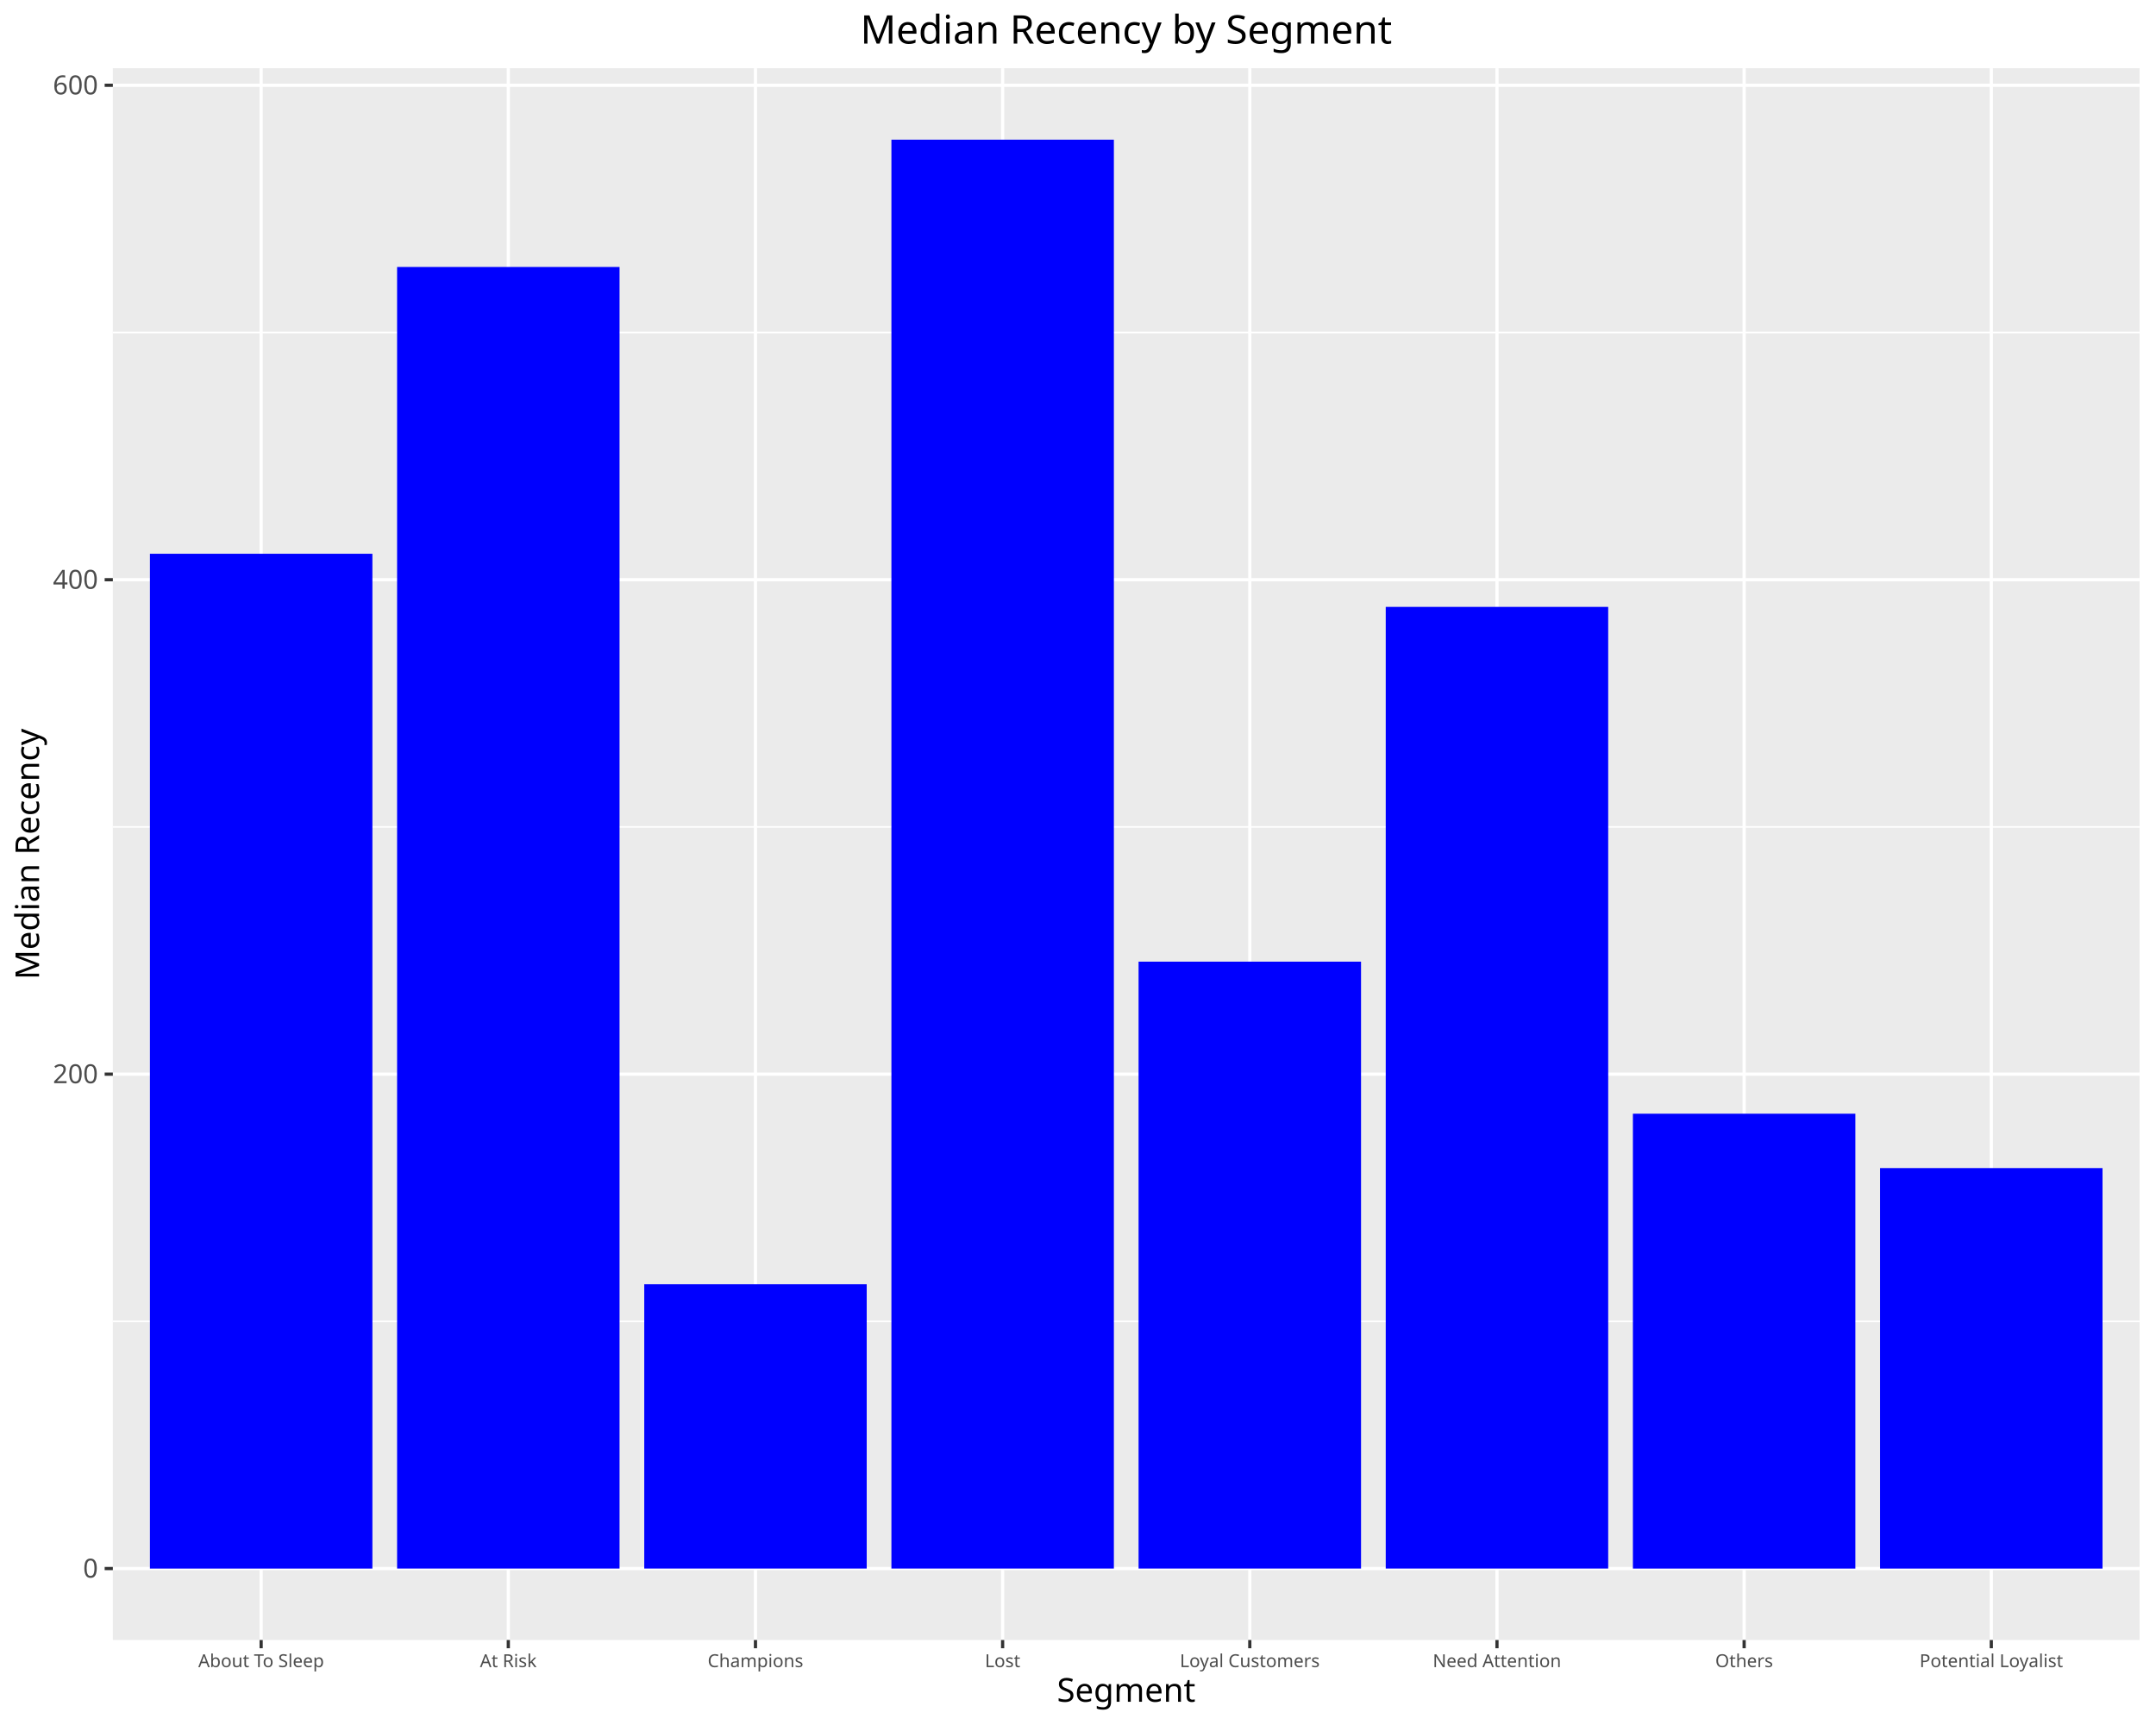
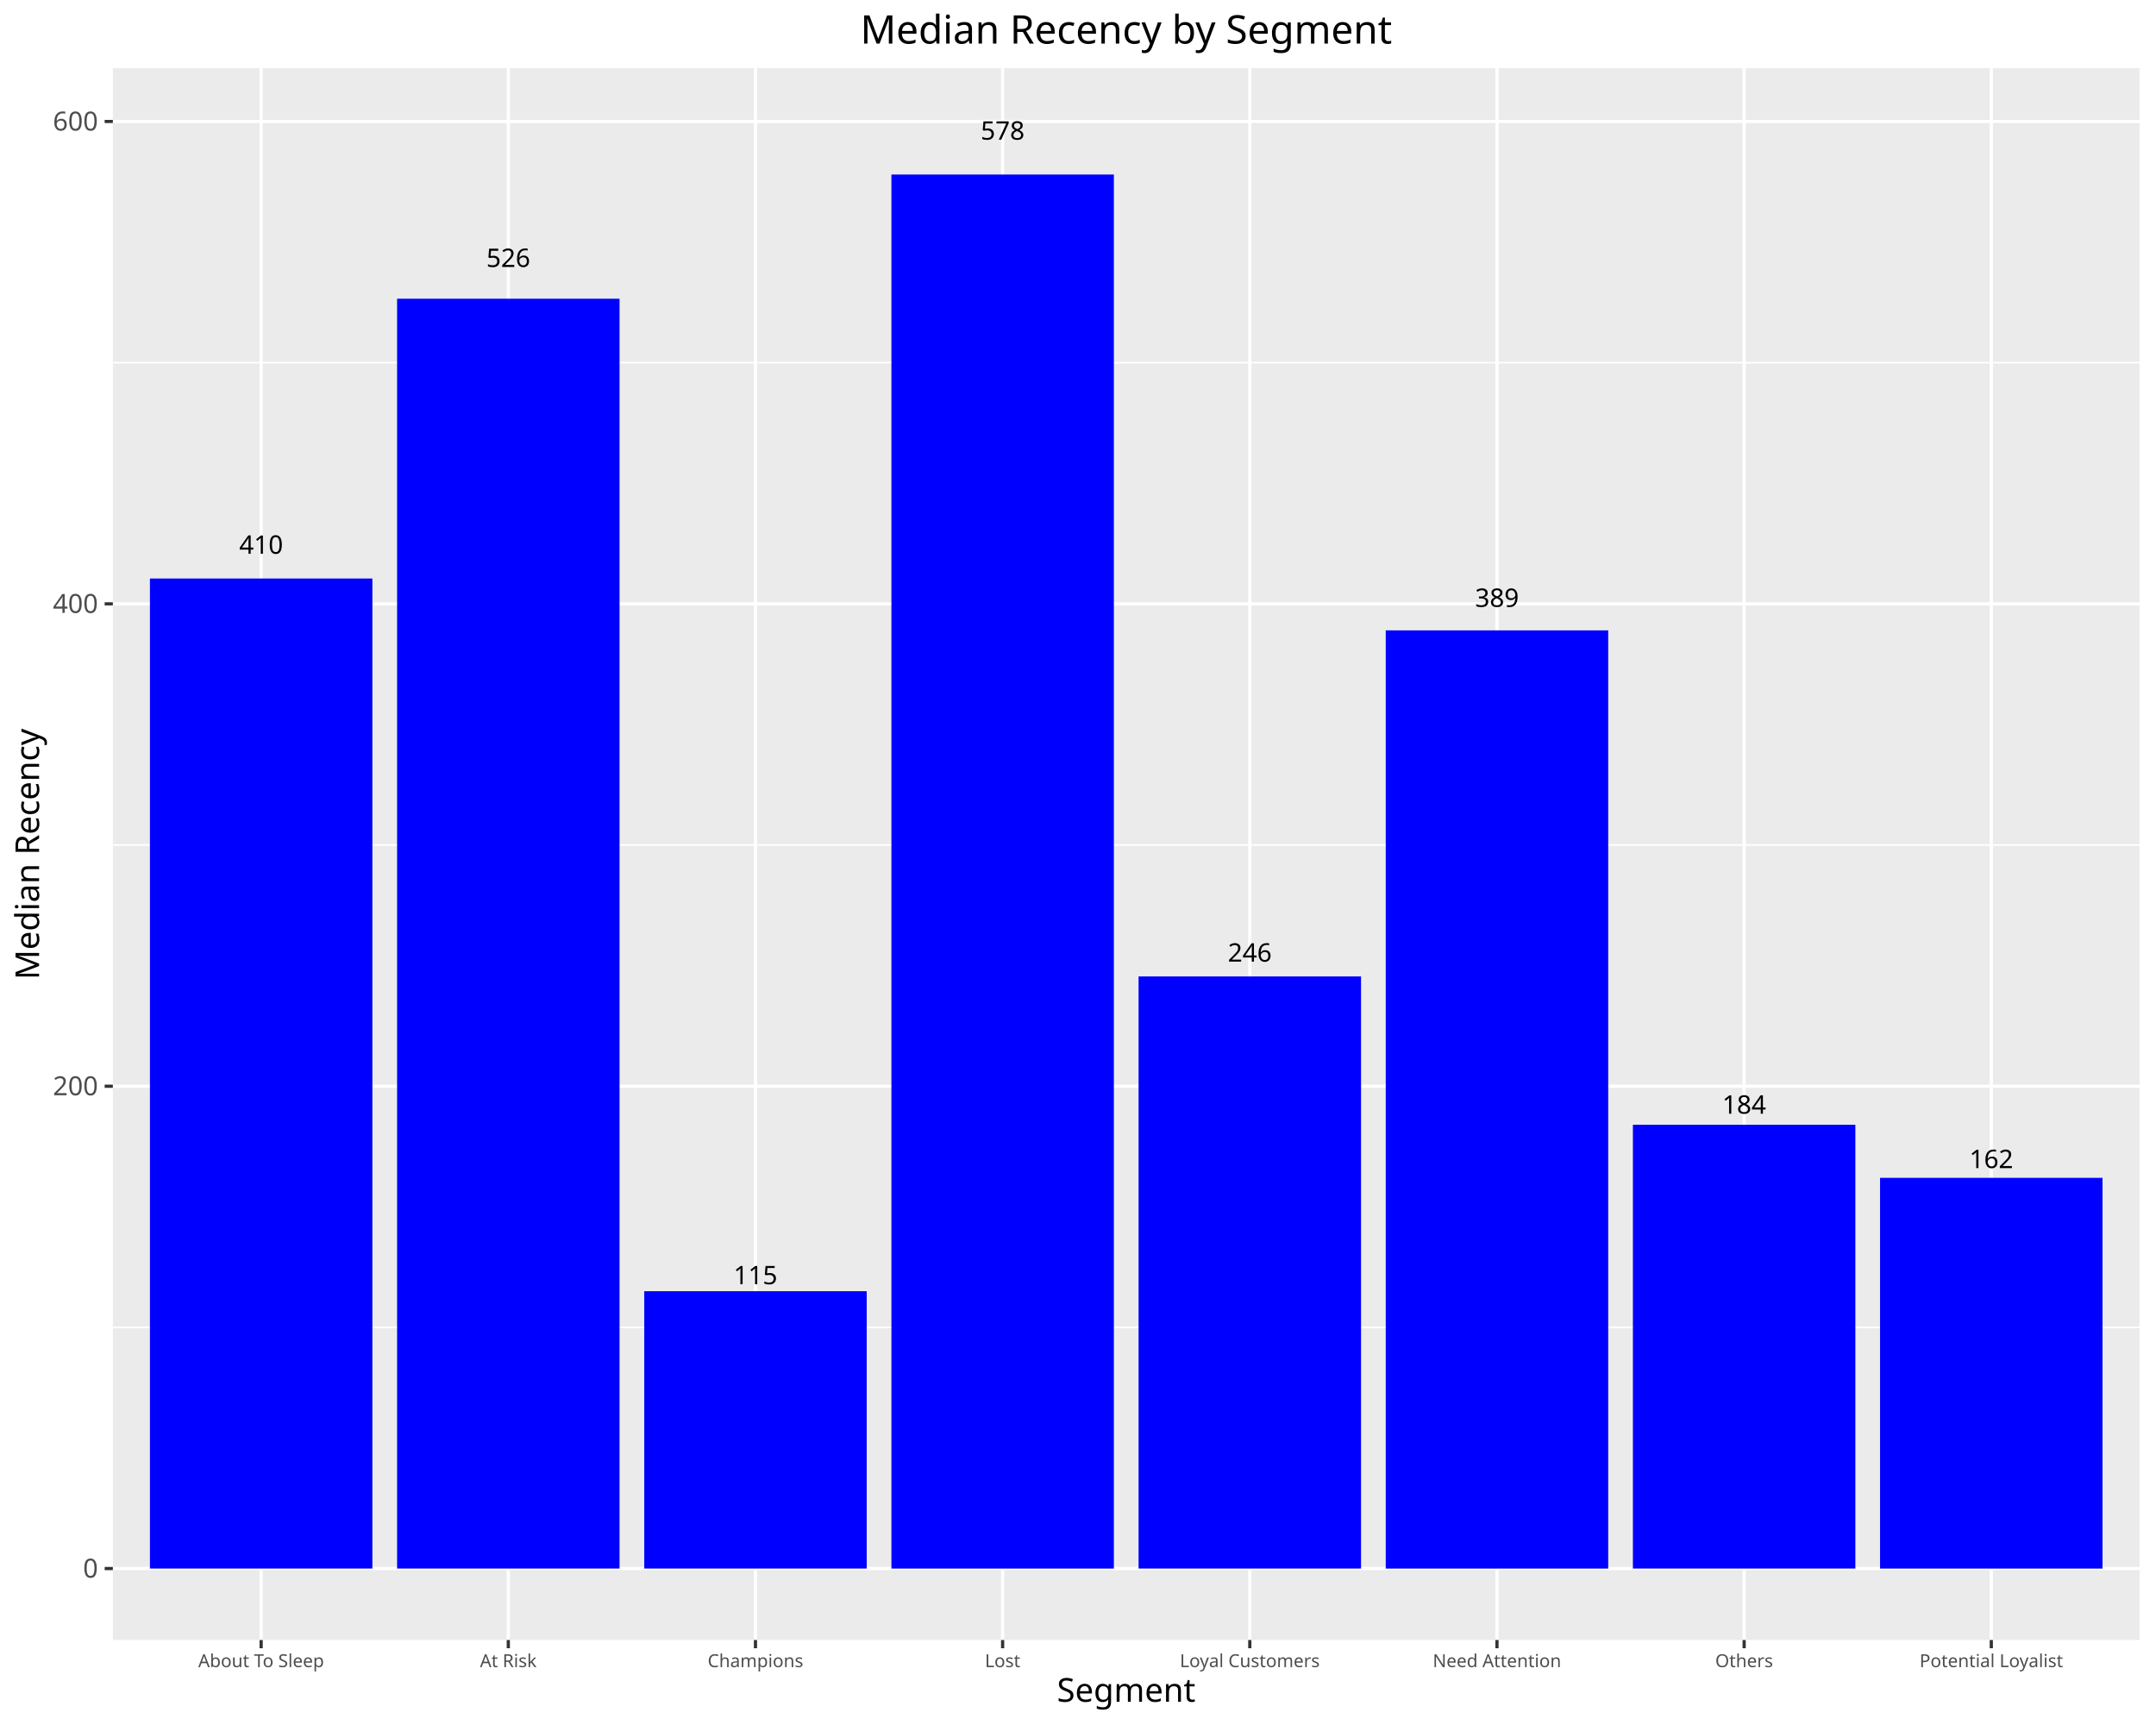
<svg xmlns="http://www.w3.org/2000/svg" class="svglite" data-engine-version="2.0" width="720.00pt" height="576.00pt" viewBox="0 0 720.00 576.00">
  <defs>
    <style type="text/css">
    .svglite line, .svglite polyline, .svglite polygon, .svglite path, .svglite rect, .svglite circle {
      fill: none;
      stroke: #000000;
      stroke-linecap: round;
      stroke-linejoin: round;
      stroke-miterlimit: 10.00;
    }
  </style>
  </defs>
  <rect width="100%" height="100%" style="stroke: none; fill: #FFFFFF;" />
  <defs>
    <clipPath id="cpMC4wMHw3MjAuMDB8MC4wMHw1NzYuMDA=">
      <rect x="0.00" y="0.00" width="720.00" height="576.00" />
    </clipPath>
  </defs>
  <g clip-path="url(#cpMC4wMHw3MjAuMDB8MC4wMHw1NzYuMDA=)">
    <rect x="0.00" y="0.00" width="720.00" height="576.00" style="stroke-width: 1.07; stroke: #FFFFFF; fill: #FFFFFF;" />
  </g>
  <defs>
    <clipPath id="cpMzcuNjl8NzE0LjUyfDIyLjc4fDU0Ny42Mg==">
      <rect x="37.69" y="22.78" width="676.83" height="524.84" />
    </clipPath>
  </defs>
  <g clip-path="url(#cpMzcuNjl8NzE0LjUyfDIyLjc4fDU0Ny42Mg==)">
    <rect x="37.69" y="22.78" width="676.83" height="524.84" style="stroke-width: 1.07; stroke: none; fill: #EBEBEB;" />
-     <polyline points="37.69,441.22 714.52,441.22 " style="stroke-width: 0.53; stroke: #FFFFFF; stroke-linecap: butt;" />
-     <polyline points="37.69,276.12 714.52,276.12 " style="stroke-width: 0.53; stroke: #FFFFFF; stroke-linecap: butt;" />
-     <polyline points="37.69,111.03 714.52,111.03 " style="stroke-width: 0.53; stroke: #FFFFFF; stroke-linecap: butt;" />
+     <polyline points="37.69,443.23 714.52,443.23 " style="stroke-width: 0.53; stroke: #FFFFFF; stroke-linecap: butt;" />
+     <polyline points="37.69,282.16 714.52,282.16 " style="stroke-width: 0.53; stroke: #FFFFFF; stroke-linecap: butt;" />
+     <polyline points="37.69,121.09 714.52,121.09 " style="stroke-width: 0.53; stroke: #FFFFFF; stroke-linecap: butt;" />
    <polyline points="37.69,523.76 714.52,523.76 " style="stroke-width: 1.07; stroke: #FFFFFF; stroke-linecap: butt;" />
-     <polyline points="37.69,358.67 714.52,358.67 " style="stroke-width: 1.07; stroke: #FFFFFF; stroke-linecap: butt;" />
-     <polyline points="37.69,193.57 714.52,193.57 " style="stroke-width: 1.07; stroke: #FFFFFF; stroke-linecap: butt;" />
-     <polyline points="37.69,28.48 714.52,28.48 " style="stroke-width: 1.07; stroke: #FFFFFF; stroke-linecap: butt;" />
+     <polyline points="37.69,362.70 714.52,362.70 " style="stroke-width: 1.07; stroke: #FFFFFF; stroke-linecap: butt;" />
+     <polyline points="37.69,201.63 714.52,201.63 " style="stroke-width: 1.07; stroke: #FFFFFF; stroke-linecap: butt;" />
+     <polyline points="37.69,40.56 714.52,40.56 " style="stroke-width: 1.07; stroke: #FFFFFF; stroke-linecap: butt;" />
    <polyline points="87.21,547.62 87.21,22.78 " style="stroke-width: 1.07; stroke: #FFFFFF; stroke-linecap: butt;" />
    <polyline points="169.75,547.62 169.75,22.78 " style="stroke-width: 1.07; stroke: #FFFFFF; stroke-linecap: butt;" />
    <polyline points="252.29,547.62 252.29,22.78 " style="stroke-width: 1.07; stroke: #FFFFFF; stroke-linecap: butt;" />
    <polyline points="334.83,547.62 334.83,22.78 " style="stroke-width: 1.07; stroke: #FFFFFF; stroke-linecap: butt;" />
    <polyline points="417.37,547.62 417.37,22.78 " style="stroke-width: 1.07; stroke: #FFFFFF; stroke-linecap: butt;" />
    <polyline points="499.92,547.62 499.92,22.78 " style="stroke-width: 1.07; stroke: #FFFFFF; stroke-linecap: butt;" />
    <polyline points="582.46,547.62 582.46,22.78 " style="stroke-width: 1.07; stroke: #FFFFFF; stroke-linecap: butt;" />
    <polyline points="665.00,547.62 665.00,22.78 " style="stroke-width: 1.07; stroke: #FFFFFF; stroke-linecap: butt;" />
-     <rect x="215.15" y="428.83" width="74.29" height="94.93" style="stroke-width: 1.07; stroke: none; stroke-linecap: butt; stroke-linejoin: miter; fill: #0000FF;" />
-     <rect x="627.85" y="390.04" width="74.29" height="133.73" style="stroke-width: 1.07; stroke: none; stroke-linecap: butt; stroke-linejoin: miter; fill: #0000FF;" />
-     <rect x="545.31" y="371.88" width="74.29" height="151.89" style="stroke-width: 1.07; stroke: none; stroke-linecap: butt; stroke-linejoin: miter; fill: #0000FF;" />
-     <rect x="380.23" y="321.11" width="74.29" height="202.65" style="stroke-width: 1.07; stroke: none; stroke-linecap: butt; stroke-linejoin: miter; fill: #0000FF;" />
-     <rect x="462.77" y="202.65" width="74.29" height="321.11" style="stroke-width: 1.07; stroke: none; stroke-linecap: butt; stroke-linejoin: miter; fill: #0000FF;" />
-     <rect x="50.07" y="184.91" width="74.29" height="338.86" style="stroke-width: 1.07; stroke: none; stroke-linecap: butt; stroke-linejoin: miter; fill: #0000FF;" />
-     <rect x="132.61" y="89.15" width="74.29" height="434.61" style="stroke-width: 1.07; stroke: none; stroke-linecap: butt; stroke-linejoin: miter; fill: #0000FF;" />
-     <rect x="297.69" y="46.64" width="74.29" height="477.12" style="stroke-width: 1.07; stroke: none; stroke-linecap: butt; stroke-linejoin: miter; fill: #0000FF;" />
+     <rect x="215.15" y="431.15" width="74.29" height="92.61" style="stroke-width: 1.07; stroke: none; stroke-linecap: butt; stroke-linejoin: miter; fill: #0000FF;" />
+     <rect x="627.85" y="393.30" width="74.29" height="130.47" style="stroke-width: 1.07; stroke: none; stroke-linecap: butt; stroke-linejoin: miter; fill: #0000FF;" />
+     <rect x="545.31" y="375.58" width="74.29" height="148.18" style="stroke-width: 1.07; stroke: none; stroke-linecap: butt; stroke-linejoin: miter; fill: #0000FF;" />
+     <rect x="380.23" y="326.05" width="74.29" height="197.71" style="stroke-width: 1.07; stroke: none; stroke-linecap: butt; stroke-linejoin: miter; fill: #0000FF;" />
+     <rect x="462.77" y="210.49" width="74.29" height="313.28" style="stroke-width: 1.07; stroke: none; stroke-linecap: butt; stroke-linejoin: miter; fill: #0000FF;" />
+     <rect x="50.07" y="193.17" width="74.29" height="330.59" style="stroke-width: 1.07; stroke: none; stroke-linecap: butt; stroke-linejoin: miter; fill: #0000FF;" />
+     <rect x="132.61" y="99.75" width="74.29" height="424.01" style="stroke-width: 1.07; stroke: none; stroke-linecap: butt; stroke-linejoin: miter; fill: #0000FF;" />
+     <rect x="297.69" y="58.28" width="74.29" height="465.49" style="stroke-width: 1.07; stroke: none; stroke-linecap: butt; stroke-linejoin: miter; fill: #0000FF;" />
+     <text x="252.29" y="428.83" text-anchor="middle" style="font-size: 8.54px; font-family: sans;" textLength="14.24px" lengthAdjust="spacingAndGlyphs">115</text>
+     <text x="665.00" y="390.04" text-anchor="middle" style="font-size: 8.54px; font-family: sans;" textLength="14.24px" lengthAdjust="spacingAndGlyphs">162</text>
+     <text x="582.46" y="371.88" text-anchor="middle" style="font-size: 8.54px; font-family: sans;" textLength="14.24px" lengthAdjust="spacingAndGlyphs">184</text>
+     <text x="417.37" y="321.11" text-anchor="middle" style="font-size: 8.54px; font-family: sans;" textLength="14.24px" lengthAdjust="spacingAndGlyphs">246</text>
+     <text x="499.92" y="202.65" text-anchor="middle" style="font-size: 8.54px; font-family: sans;" textLength="14.24px" lengthAdjust="spacingAndGlyphs">389</text>
+     <text x="87.21" y="184.91" text-anchor="middle" style="font-size: 8.54px; font-family: sans;" textLength="14.24px" lengthAdjust="spacingAndGlyphs">410</text>
+     <text x="169.75" y="89.15" text-anchor="middle" style="font-size: 8.54px; font-family: sans;" textLength="14.24px" lengthAdjust="spacingAndGlyphs">526</text>
+     <text x="334.83" y="46.64" text-anchor="middle" style="font-size: 8.54px; font-family: sans;" textLength="14.24px" lengthAdjust="spacingAndGlyphs">578</text>
  </g>
  <g clip-path="url(#cpMC4wMHw3MjAuMDB8MC4wMHw1NzYuMDA=)">
    <text x="32.76" y="526.79" text-anchor="end" style="font-size: 8.80px; fill: #4D4D4D; font-family: sans;" textLength="4.89px" lengthAdjust="spacingAndGlyphs">0</text>
-     <text x="32.76" y="361.70" text-anchor="end" style="font-size: 8.80px; fill: #4D4D4D; font-family: sans;" textLength="14.68px" lengthAdjust="spacingAndGlyphs">200</text>
-     <text x="32.76" y="196.60" text-anchor="end" style="font-size: 8.80px; fill: #4D4D4D; font-family: sans;" textLength="14.68px" lengthAdjust="spacingAndGlyphs">400</text>
-     <text x="32.76" y="31.51" text-anchor="end" style="font-size: 8.80px; fill: #4D4D4D; font-family: sans;" textLength="14.68px" lengthAdjust="spacingAndGlyphs">600</text>
+     <text x="32.76" y="365.72" text-anchor="end" style="font-size: 8.80px; fill: #4D4D4D; font-family: sans;" textLength="14.68px" lengthAdjust="spacingAndGlyphs">200</text>
+     <text x="32.76" y="204.66" text-anchor="end" style="font-size: 8.80px; fill: #4D4D4D; font-family: sans;" textLength="14.68px" lengthAdjust="spacingAndGlyphs">400</text>
+     <text x="32.76" y="43.59" text-anchor="end" style="font-size: 8.80px; fill: #4D4D4D; font-family: sans;" textLength="14.68px" lengthAdjust="spacingAndGlyphs">600</text>
    <polyline points="34.95,523.76 37.69,523.76 " style="stroke-width: 1.07; stroke: #333333; stroke-linecap: butt;" />
-     <polyline points="34.95,358.67 37.69,358.67 " style="stroke-width: 1.07; stroke: #333333; stroke-linecap: butt;" />
-     <polyline points="34.95,193.57 37.69,193.57 " style="stroke-width: 1.07; stroke: #333333; stroke-linecap: butt;" />
-     <polyline points="34.95,28.48 37.69,28.48 " style="stroke-width: 1.07; stroke: #333333; stroke-linecap: butt;" />
+     <polyline points="34.95,362.70 37.69,362.70 " style="stroke-width: 1.07; stroke: #333333; stroke-linecap: butt;" />
+     <polyline points="34.95,201.63 37.69,201.63 " style="stroke-width: 1.07; stroke: #333333; stroke-linecap: butt;" />
+     <polyline points="34.95,40.56 37.69,40.56 " style="stroke-width: 1.07; stroke: #333333; stroke-linecap: butt;" />
    <polyline points="87.21,550.36 87.21,547.62 " style="stroke-width: 1.07; stroke: #333333; stroke-linecap: butt;" />
    <polyline points="169.75,550.36 169.75,547.62 " style="stroke-width: 1.07; stroke: #333333; stroke-linecap: butt;" />
    <polyline points="252.29,550.36 252.29,547.62 " style="stroke-width: 1.07; stroke: #333333; stroke-linecap: butt;" />
    <polyline points="334.83,550.36 334.83,547.62 " style="stroke-width: 1.07; stroke: #333333; stroke-linecap: butt;" />
    <polyline points="417.37,550.36 417.37,547.62 " style="stroke-width: 1.07; stroke: #333333; stroke-linecap: butt;" />
    <polyline points="499.92,550.36 499.92,547.62 " style="stroke-width: 1.07; stroke: #333333; stroke-linecap: butt;" />
    <polyline points="582.46,550.36 582.46,547.62 " style="stroke-width: 1.07; stroke: #333333; stroke-linecap: butt;" />
    <polyline points="665.00,550.36 665.00,547.62 " style="stroke-width: 1.07; stroke: #333333; stroke-linecap: butt;" />
    <text x="87.21" y="556.68" text-anchor="middle" style="font-size: 6.00px; fill: #4D4D4D; font-family: sans;" textLength="41.36px" lengthAdjust="spacingAndGlyphs">About To Sleep</text>
    <text x="169.75" y="556.68" text-anchor="middle" style="font-size: 6.00px; fill: #4D4D4D; font-family: sans;" textLength="19.01px" lengthAdjust="spacingAndGlyphs">At Risk</text>
    <text x="252.29" y="556.68" text-anchor="middle" style="font-size: 6.00px; fill: #4D4D4D; font-family: sans;" textLength="30.36px" lengthAdjust="spacingAndGlyphs">Champions</text>
    <text x="334.83" y="556.68" text-anchor="middle" style="font-size: 6.00px; fill: #4D4D4D; font-family: sans;" textLength="11.34px" lengthAdjust="spacingAndGlyphs">Lost</text>
    <text x="417.37" y="556.68" text-anchor="middle" style="font-size: 6.00px; fill: #4D4D4D; font-family: sans;" textLength="45.03px" lengthAdjust="spacingAndGlyphs">Loyal Customers</text>
    <text x="499.92" y="556.68" text-anchor="middle" style="font-size: 6.00px; fill: #4D4D4D; font-family: sans;" textLength="39.70px" lengthAdjust="spacingAndGlyphs">Need Attention</text>
    <text x="582.46" y="556.68" text-anchor="middle" style="font-size: 6.00px; fill: #4D4D4D; font-family: sans;" textLength="18.01px" lengthAdjust="spacingAndGlyphs">Others</text>
    <text x="665.00" y="556.68" text-anchor="middle" style="font-size: 6.00px; fill: #4D4D4D; font-family: sans;" textLength="45.36px" lengthAdjust="spacingAndGlyphs">Potential Loyalist</text>
    <text x="376.10" y="568.24" text-anchor="middle" style="font-size: 11.00px; font-family: sans;" textLength="44.04px" lengthAdjust="spacingAndGlyphs">Segment</text>
    <text transform="translate(13.05,285.20) rotate(-90)" text-anchor="middle" style="font-size: 11.00px; font-family: sans;" textLength="81.95px" lengthAdjust="spacingAndGlyphs">Median Recency</text>
    <text x="376.10" y="14.56" text-anchor="middle" style="font-size: 13.20px; font-family: sans;" textLength="176.13px" lengthAdjust="spacingAndGlyphs">Median Recency  by Segment</text>
  </g>
</svg>
